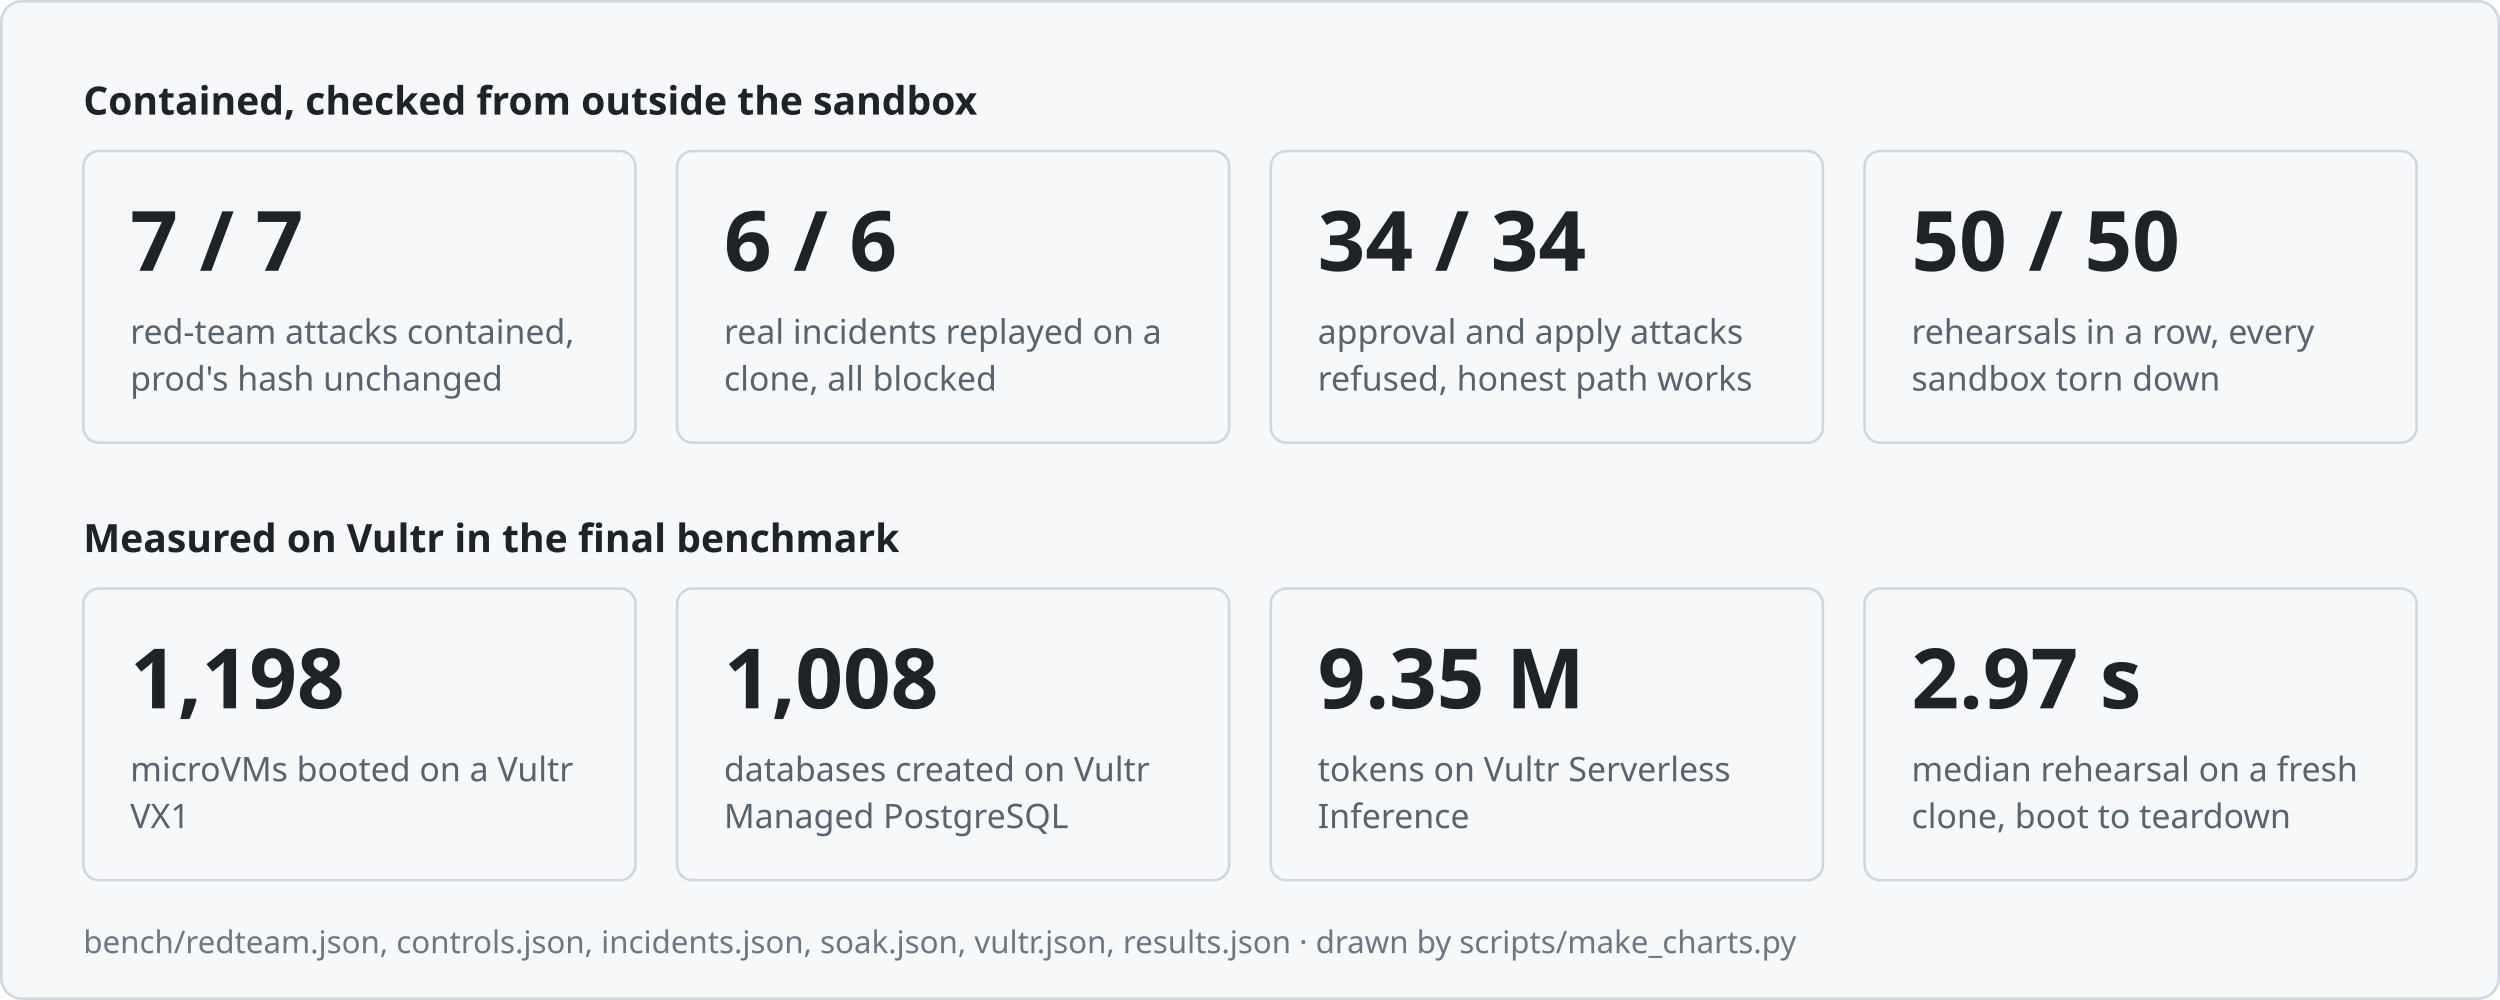
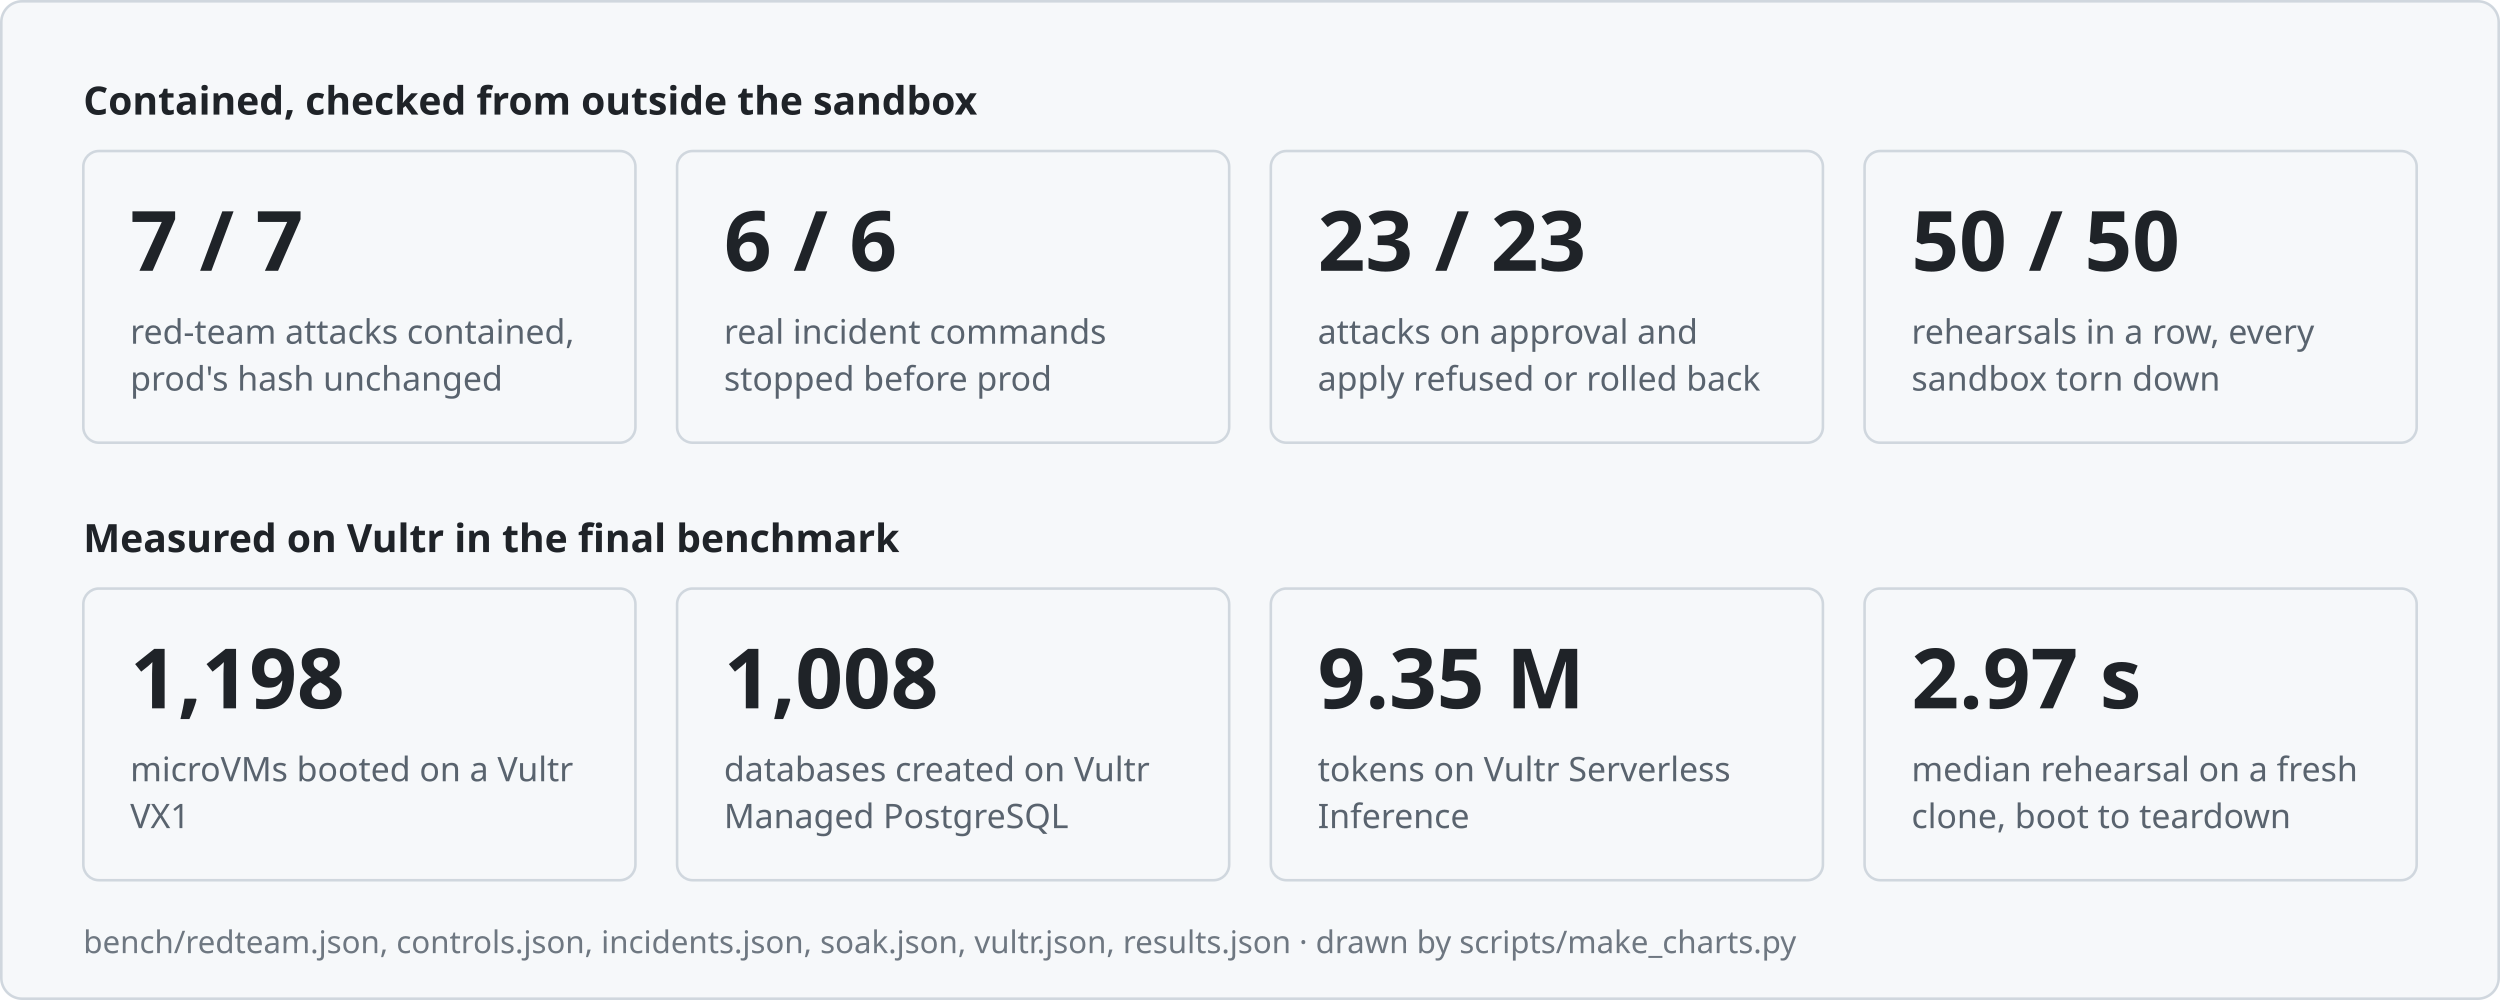
<svg xmlns="http://www.w3.org/2000/svg" width="960" height="384" viewBox="0 0 960 384" role="img" aria-label="Shadow Run by the numbers" font-family="-apple-system, BlinkMacSystemFont, 'Segoe UI', 'Noto Sans', Helvetica, Arial, sans-serif">
  <rect x="0.5" y="0.5" width="959" height="383" rx="8" fill="#f6f8fa" stroke="#d0d7de" />
  <text x="32.0" y="44.0" font-size="15" font-weight="600" fill="#1f2328" text-anchor="start" style="font-variant-numeric: tabular-nums">Contained, checked from outside the sandbox</text>
  <rect x="32.0" y="58" width="212.0" height="112" rx="6" fill="none" stroke="#d0d7de" />
  <text x="50.0" y="104.0" font-size="32" font-weight="700" fill="#1f2328" text-anchor="start" style="font-variant-numeric: tabular-nums">7 / 7</text>
  <text x="50.0" y="132.0" font-size="13" font-weight="400" fill="#59636e" text-anchor="start" style="font-variant-numeric: tabular-nums">red-team attacks contained,</text>
  <text x="50.0" y="150.0" font-size="13" font-weight="400" fill="#59636e" text-anchor="start" style="font-variant-numeric: tabular-nums">prod's hash unchanged</text>
  <rect x="260.0" y="58" width="212.0" height="112" rx="6" fill="none" stroke="#d0d7de" />
  <text x="278.0" y="104.0" font-size="32" font-weight="700" fill="#1f2328" text-anchor="start" style="font-variant-numeric: tabular-nums">6 / 6</text>
-   <text x="278.0" y="132.0" font-size="13" font-weight="400" fill="#59636e" text-anchor="start" style="font-variant-numeric: tabular-nums">real incidents replayed on a</text>
-   <text x="278.0" y="150.0" font-size="13" font-weight="400" fill="#59636e" text-anchor="start" style="font-variant-numeric: tabular-nums">clone, all blocked</text>
+   <text x="278.0" y="132.0" font-size="13" font-weight="400" fill="#59636e" text-anchor="start" style="font-variant-numeric: tabular-nums">real incident commands</text>
+   <text x="278.0" y="150.0" font-size="13" font-weight="400" fill="#59636e" text-anchor="start" style="font-variant-numeric: tabular-nums">stopped before prod</text>
  <rect x="488.0" y="58" width="212.0" height="112" rx="6" fill="none" stroke="#d0d7de" />
-   <text x="506.0" y="104.0" font-size="32" font-weight="700" fill="#1f2328" text-anchor="start" style="font-variant-numeric: tabular-nums">34 / 34</text>
-   <text x="506.0" y="132.0" font-size="13" font-weight="400" fill="#59636e" text-anchor="start" style="font-variant-numeric: tabular-nums">approval and apply attacks</text>
-   <text x="506.0" y="150.0" font-size="13" font-weight="400" fill="#59636e" text-anchor="start" style="font-variant-numeric: tabular-nums">refused, honest path works</text>
+   <text x="506.0" y="104.0" font-size="32" font-weight="700" fill="#1f2328" text-anchor="start" style="font-variant-numeric: tabular-nums">23 / 23</text>
+   <text x="506.0" y="132.0" font-size="13" font-weight="400" fill="#59636e" text-anchor="start" style="font-variant-numeric: tabular-nums">attacks on approval and</text>
+   <text x="506.0" y="150.0" font-size="13" font-weight="400" fill="#59636e" text-anchor="start" style="font-variant-numeric: tabular-nums">apply refused or rolled back</text>
  <rect x="716.0" y="58" width="212.0" height="112" rx="6" fill="none" stroke="#d0d7de" />
  <text x="734.0" y="104.0" font-size="32" font-weight="700" fill="#1f2328" text-anchor="start" style="font-variant-numeric: tabular-nums">50 / 50</text>
  <text x="734.0" y="132.0" font-size="13" font-weight="400" fill="#59636e" text-anchor="start" style="font-variant-numeric: tabular-nums">rehearsals in a row, every</text>
  <text x="734.0" y="150.0" font-size="13" font-weight="400" fill="#59636e" text-anchor="start" style="font-variant-numeric: tabular-nums">sandbox torn down</text>
  <text x="32.0" y="212.0" font-size="15" font-weight="600" fill="#1f2328" text-anchor="start" style="font-variant-numeric: tabular-nums">Measured on Vultr in the final benchmark</text>
  <rect x="32.0" y="226" width="212.0" height="112" rx="6" fill="none" stroke="#d0d7de" />
  <text x="50.0" y="272.0" font-size="32" font-weight="700" fill="#1f2328" text-anchor="start" style="font-variant-numeric: tabular-nums">1,198</text>
  <text x="50.0" y="300.0" font-size="13" font-weight="400" fill="#59636e" text-anchor="start" style="font-variant-numeric: tabular-nums">microVMs booted on a Vultr</text>
  <text x="50.0" y="318.0" font-size="13" font-weight="400" fill="#59636e" text-anchor="start" style="font-variant-numeric: tabular-nums">VX1</text>
  <rect x="260.0" y="226" width="212.0" height="112" rx="6" fill="none" stroke="#d0d7de" />
  <text x="278.0" y="272.0" font-size="32" font-weight="700" fill="#1f2328" text-anchor="start" style="font-variant-numeric: tabular-nums">1,008</text>
  <text x="278.0" y="300.0" font-size="13" font-weight="400" fill="#59636e" text-anchor="start" style="font-variant-numeric: tabular-nums">databases created on Vultr</text>
  <text x="278.0" y="318.0" font-size="13" font-weight="400" fill="#59636e" text-anchor="start" style="font-variant-numeric: tabular-nums">Managed PostgreSQL</text>
  <rect x="488.0" y="226" width="212.0" height="112" rx="6" fill="none" stroke="#d0d7de" />
  <text x="506.0" y="272.0" font-size="32" font-weight="700" fill="#1f2328" text-anchor="start" style="font-variant-numeric: tabular-nums">9.35 M</text>
  <text x="506.0" y="300.0" font-size="13" font-weight="400" fill="#59636e" text-anchor="start" style="font-variant-numeric: tabular-nums">tokens on Vultr Serverless</text>
  <text x="506.0" y="318.0" font-size="13" font-weight="400" fill="#59636e" text-anchor="start" style="font-variant-numeric: tabular-nums">Inference</text>
  <rect x="716.0" y="226" width="212.0" height="112" rx="6" fill="none" stroke="#d0d7de" />
  <text x="734.0" y="272.0" font-size="32" font-weight="700" fill="#1f2328" text-anchor="start" style="font-variant-numeric: tabular-nums">2.97 s</text>
  <text x="734.0" y="300.0" font-size="13" font-weight="400" fill="#59636e" text-anchor="start" style="font-variant-numeric: tabular-nums">median rehearsal on a fresh</text>
  <text x="734.0" y="318.0" font-size="13" font-weight="400" fill="#59636e" text-anchor="start" style="font-variant-numeric: tabular-nums">clone, boot to teardown</text>
  <text x="32.0" y="366.0" font-size="12" font-weight="400" fill="#6e7781" text-anchor="start" style="font-variant-numeric: tabular-nums">bench/redteam.json, controls.json, incidents.json, soak.json, vultr.json, results.json · drawn by scripts/make_charts.py</text>
</svg>
